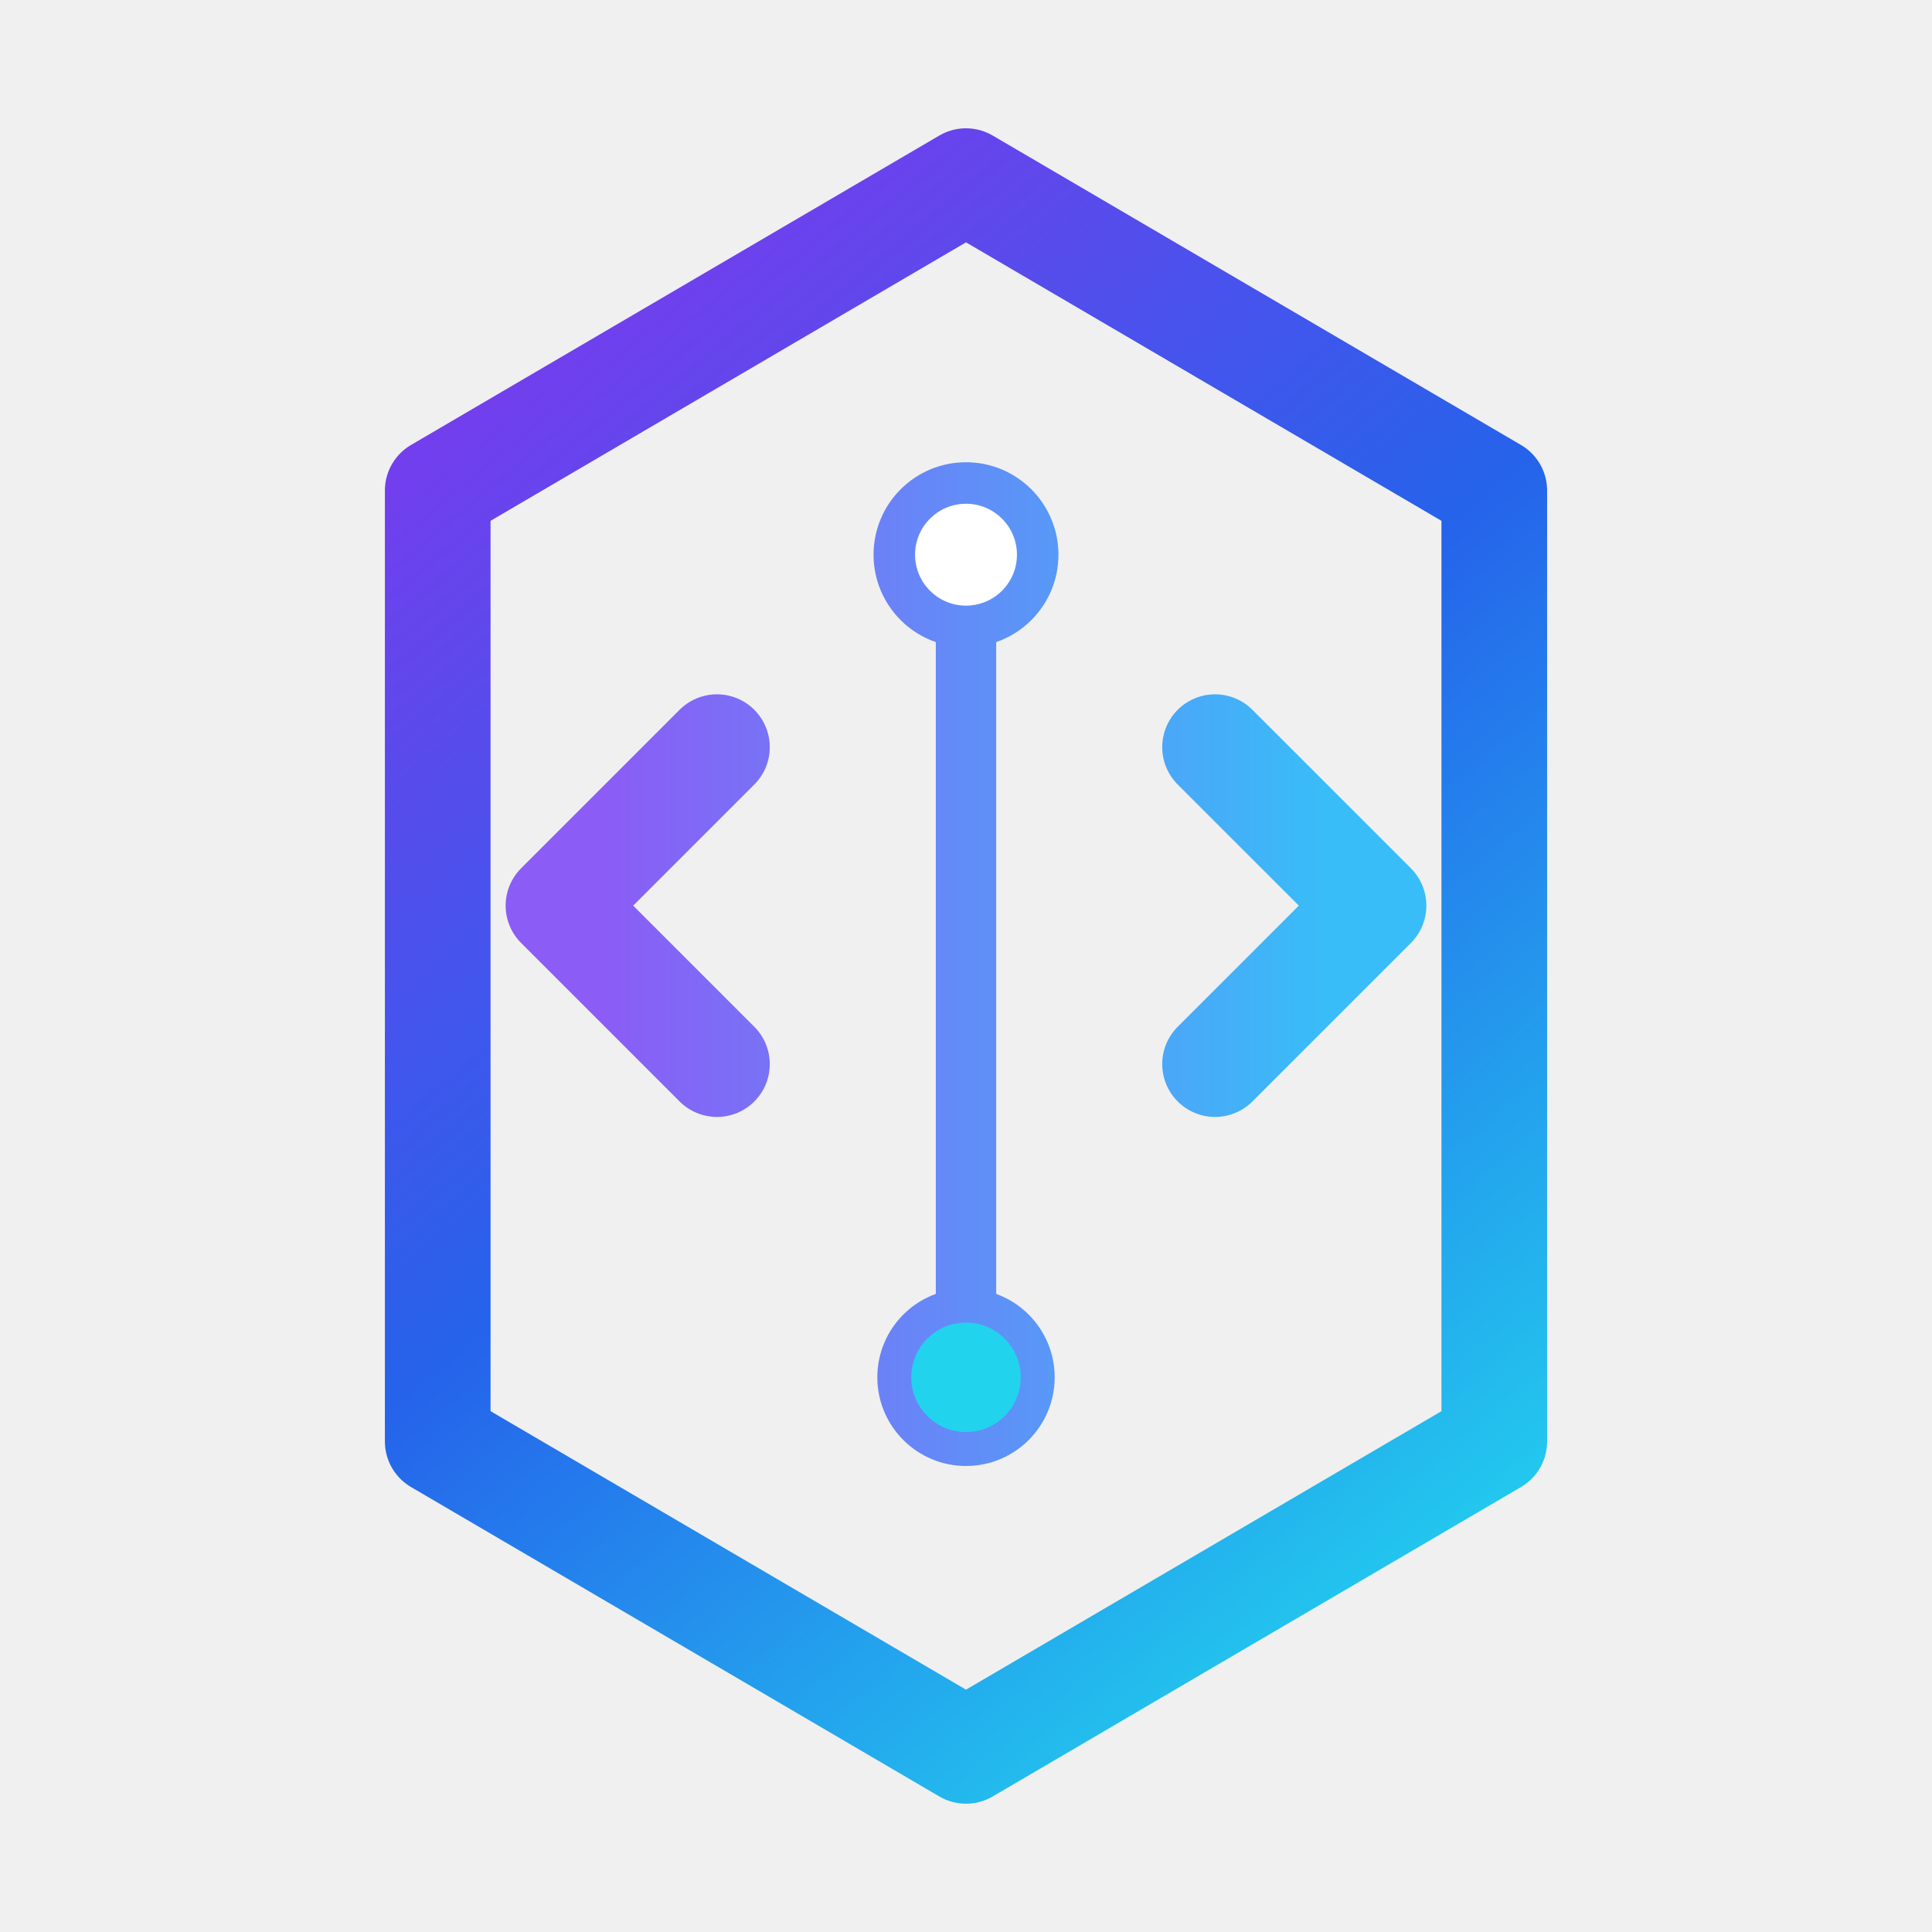
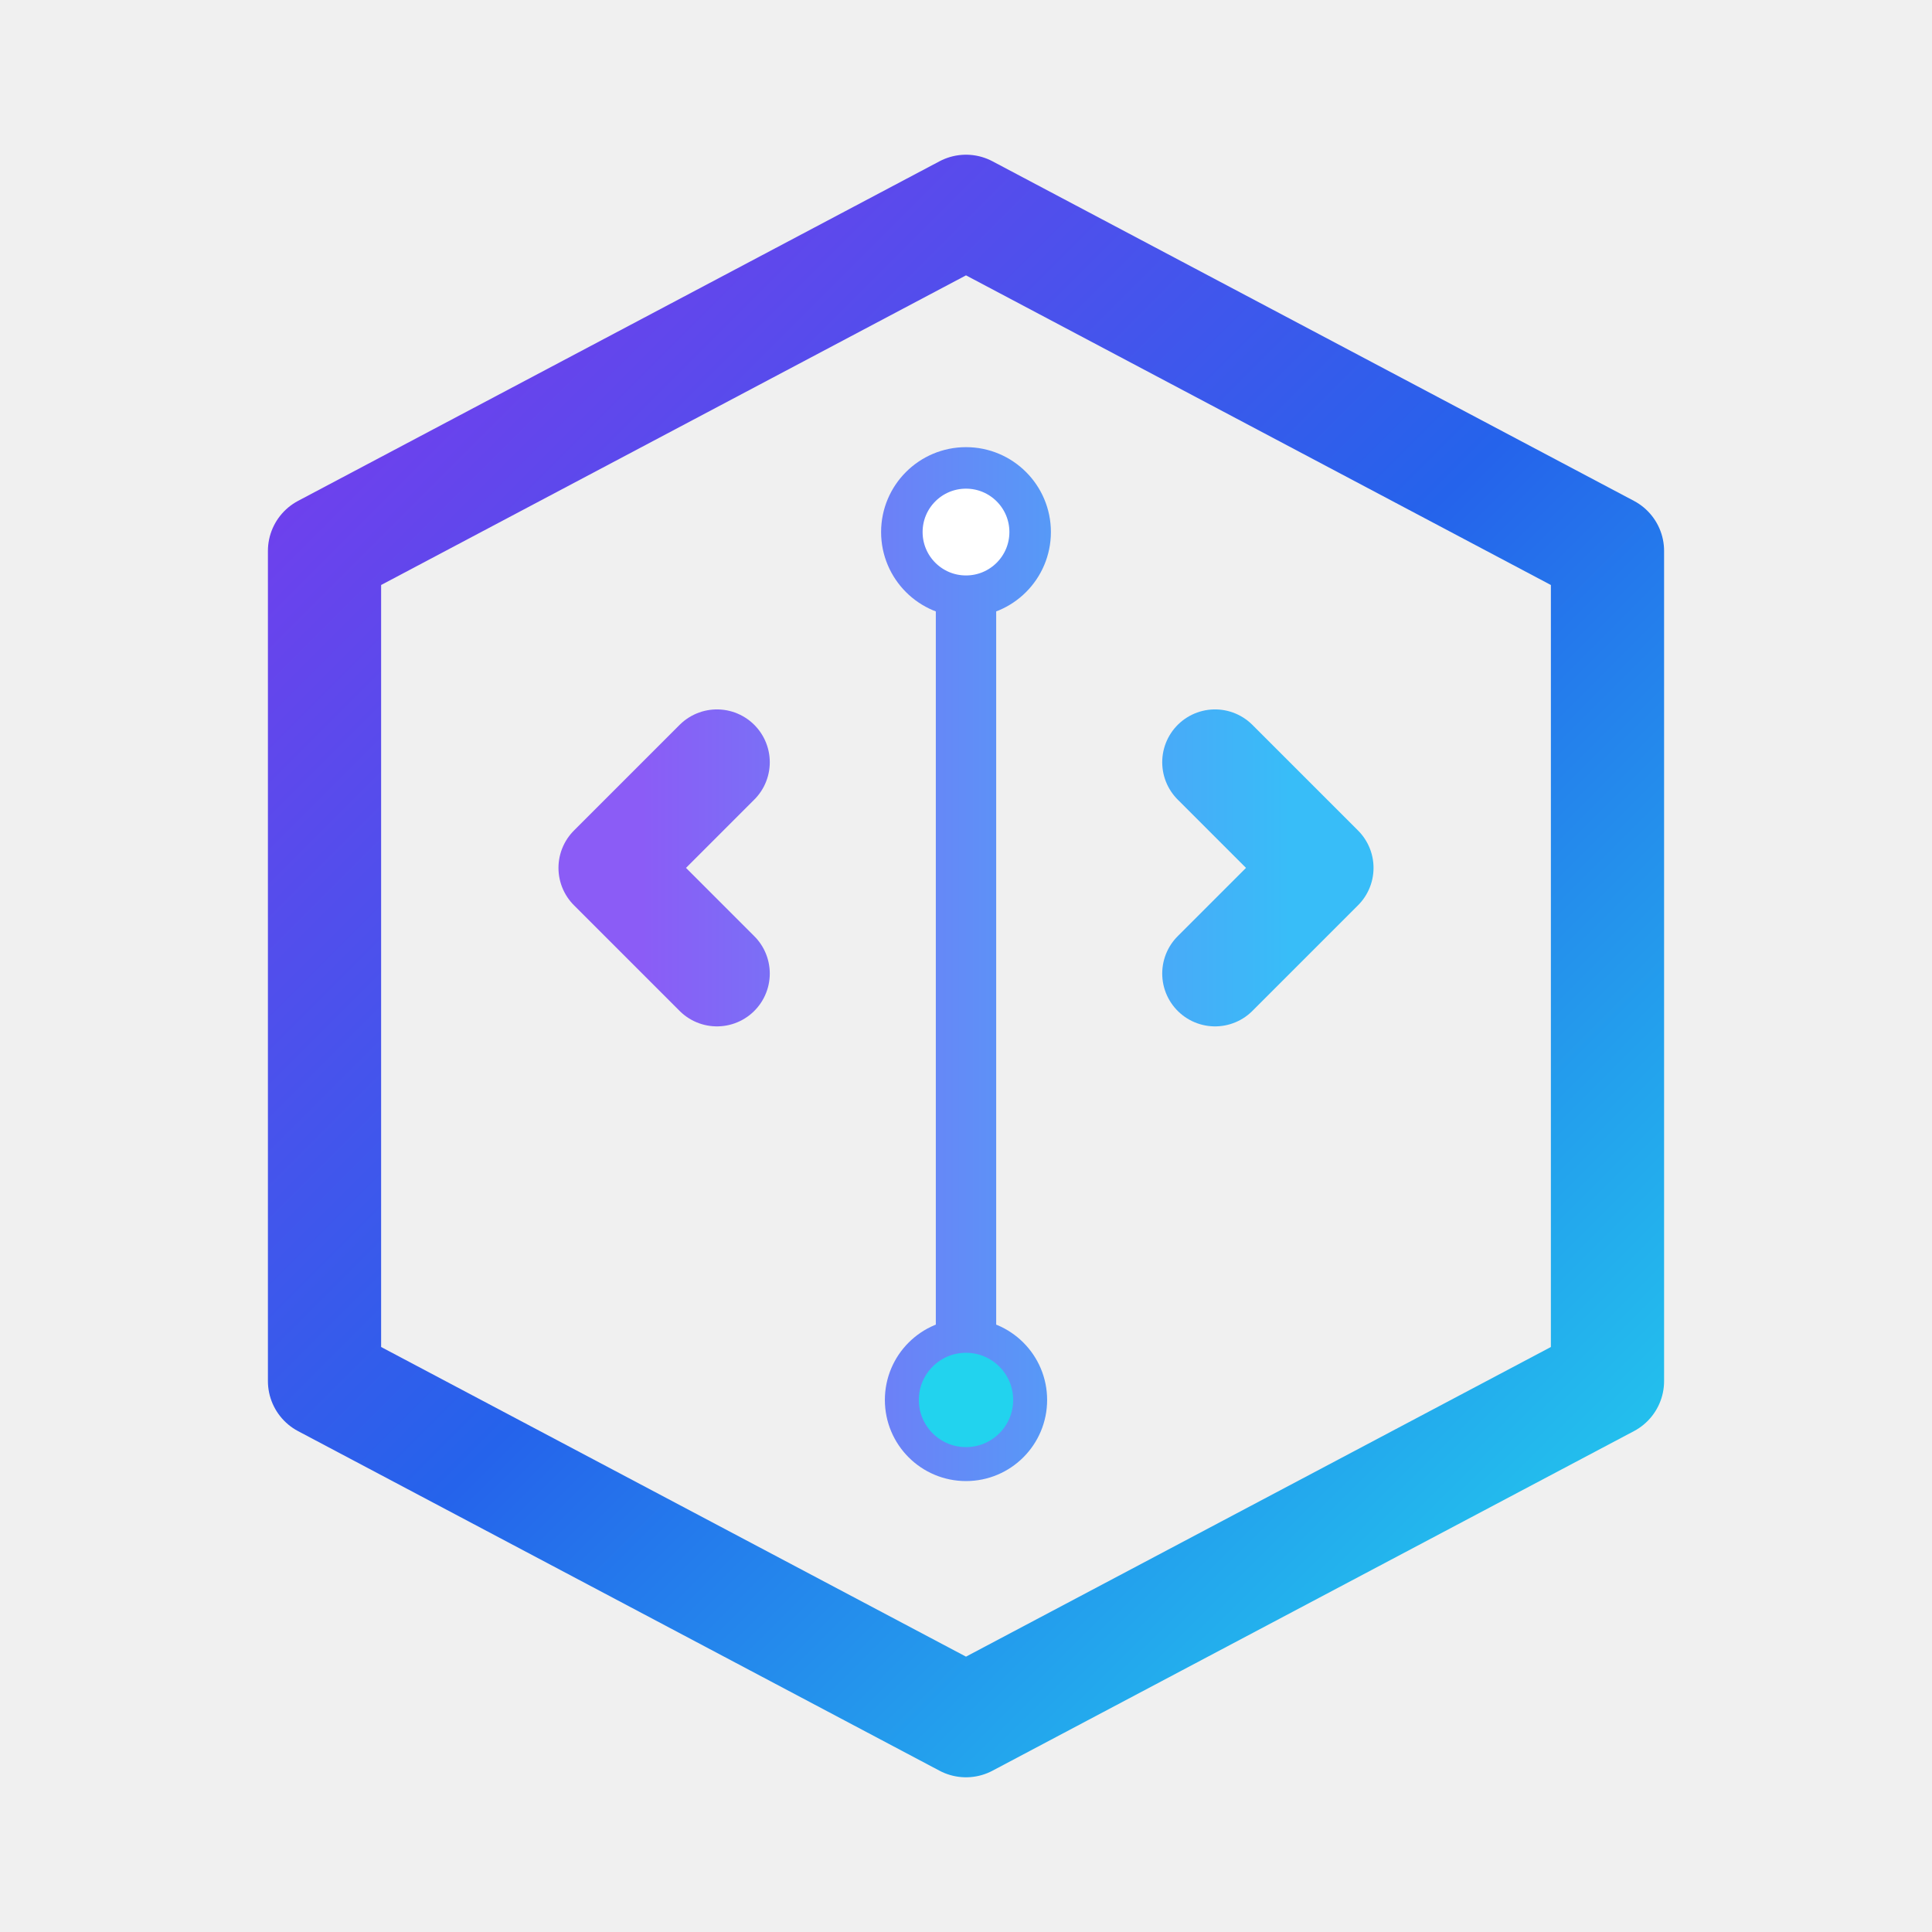
<svg xmlns="http://www.w3.org/2000/svg" width="512" height="512" viewBox="0 0 512 512" fill="none">
  <defs>
-     <linearGradient id="hex" x1="116" y1="84" x2="402" y2="426" gradientUnits="userSpaceOnUse">
+     <linearGradient id="hex" x1="76" y1="74" x2="440" y2="438" gradientUnits="userSpaceOnUse">
      <stop offset="0" stop-color="#7C3AED" />
-       <stop offset="0.48" stop-color="#2563EB" />
+       <stop offset="0.50" stop-color="#2563EB" />
      <stop offset="1" stop-color="#22D3EE" />
    </linearGradient>
-     <linearGradient id="glyph" x1="160" y1="256" x2="352" y2="256" gradientUnits="userSpaceOnUse">
+     <linearGradient id="glyph" x1="170" y1="256" x2="342" y2="256" gradientUnits="userSpaceOnUse">
      <stop offset="0" stop-color="#8B5CF6" />
      <stop offset="1" stop-color="#38BDF8" />
    </linearGradient>
  </defs>
-   <path d="M256 48L396 130V382L256 464L116 382V130L256 48Z" stroke="url(#hex)" stroke-width="28" stroke-linejoin="round" />
-   <path d="M190 198L148 240L190 282" stroke="url(#glyph)" stroke-width="28" stroke-linecap="round" stroke-linejoin="round" />
-   <path d="M322 198L364 240L322 282" stroke="url(#glyph)" stroke-width="28" stroke-linecap="round" stroke-linejoin="round" />
-   <path d="M256 152V360" stroke="url(#glyph)" stroke-width="16" stroke-linecap="round" />
-   <circle cx="256" cy="147" r="19" fill="white" stroke="url(#glyph)" stroke-width="11" />
-   <circle cx="256" cy="365" r="19" fill="#22D3EE" stroke="url(#glyph)" stroke-width="9" />
+   <path d="M256 56L426 146V366L256 456L86 366V146L256 56Z" stroke="url(#hex)" stroke-width="30" stroke-linejoin="round" />
+   <path d="M190 202L162 230L190 258" stroke="url(#glyph)" stroke-width="28" stroke-linecap="round" stroke-linejoin="round" />
+   <path d="M322 202L350 230L322 258" stroke="url(#glyph)" stroke-width="28" stroke-linecap="round" stroke-linejoin="round" />
+   <path d="M256 146V366" stroke="url(#glyph)" stroke-width="16" stroke-linecap="round" />
+   <circle cx="256" cy="141" r="17" fill="white" stroke="url(#glyph)" stroke-width="11" />
+   <circle cx="256" cy="371" r="17" fill="#22D3EE" stroke="url(#glyph)" stroke-width="9" />
</svg>
